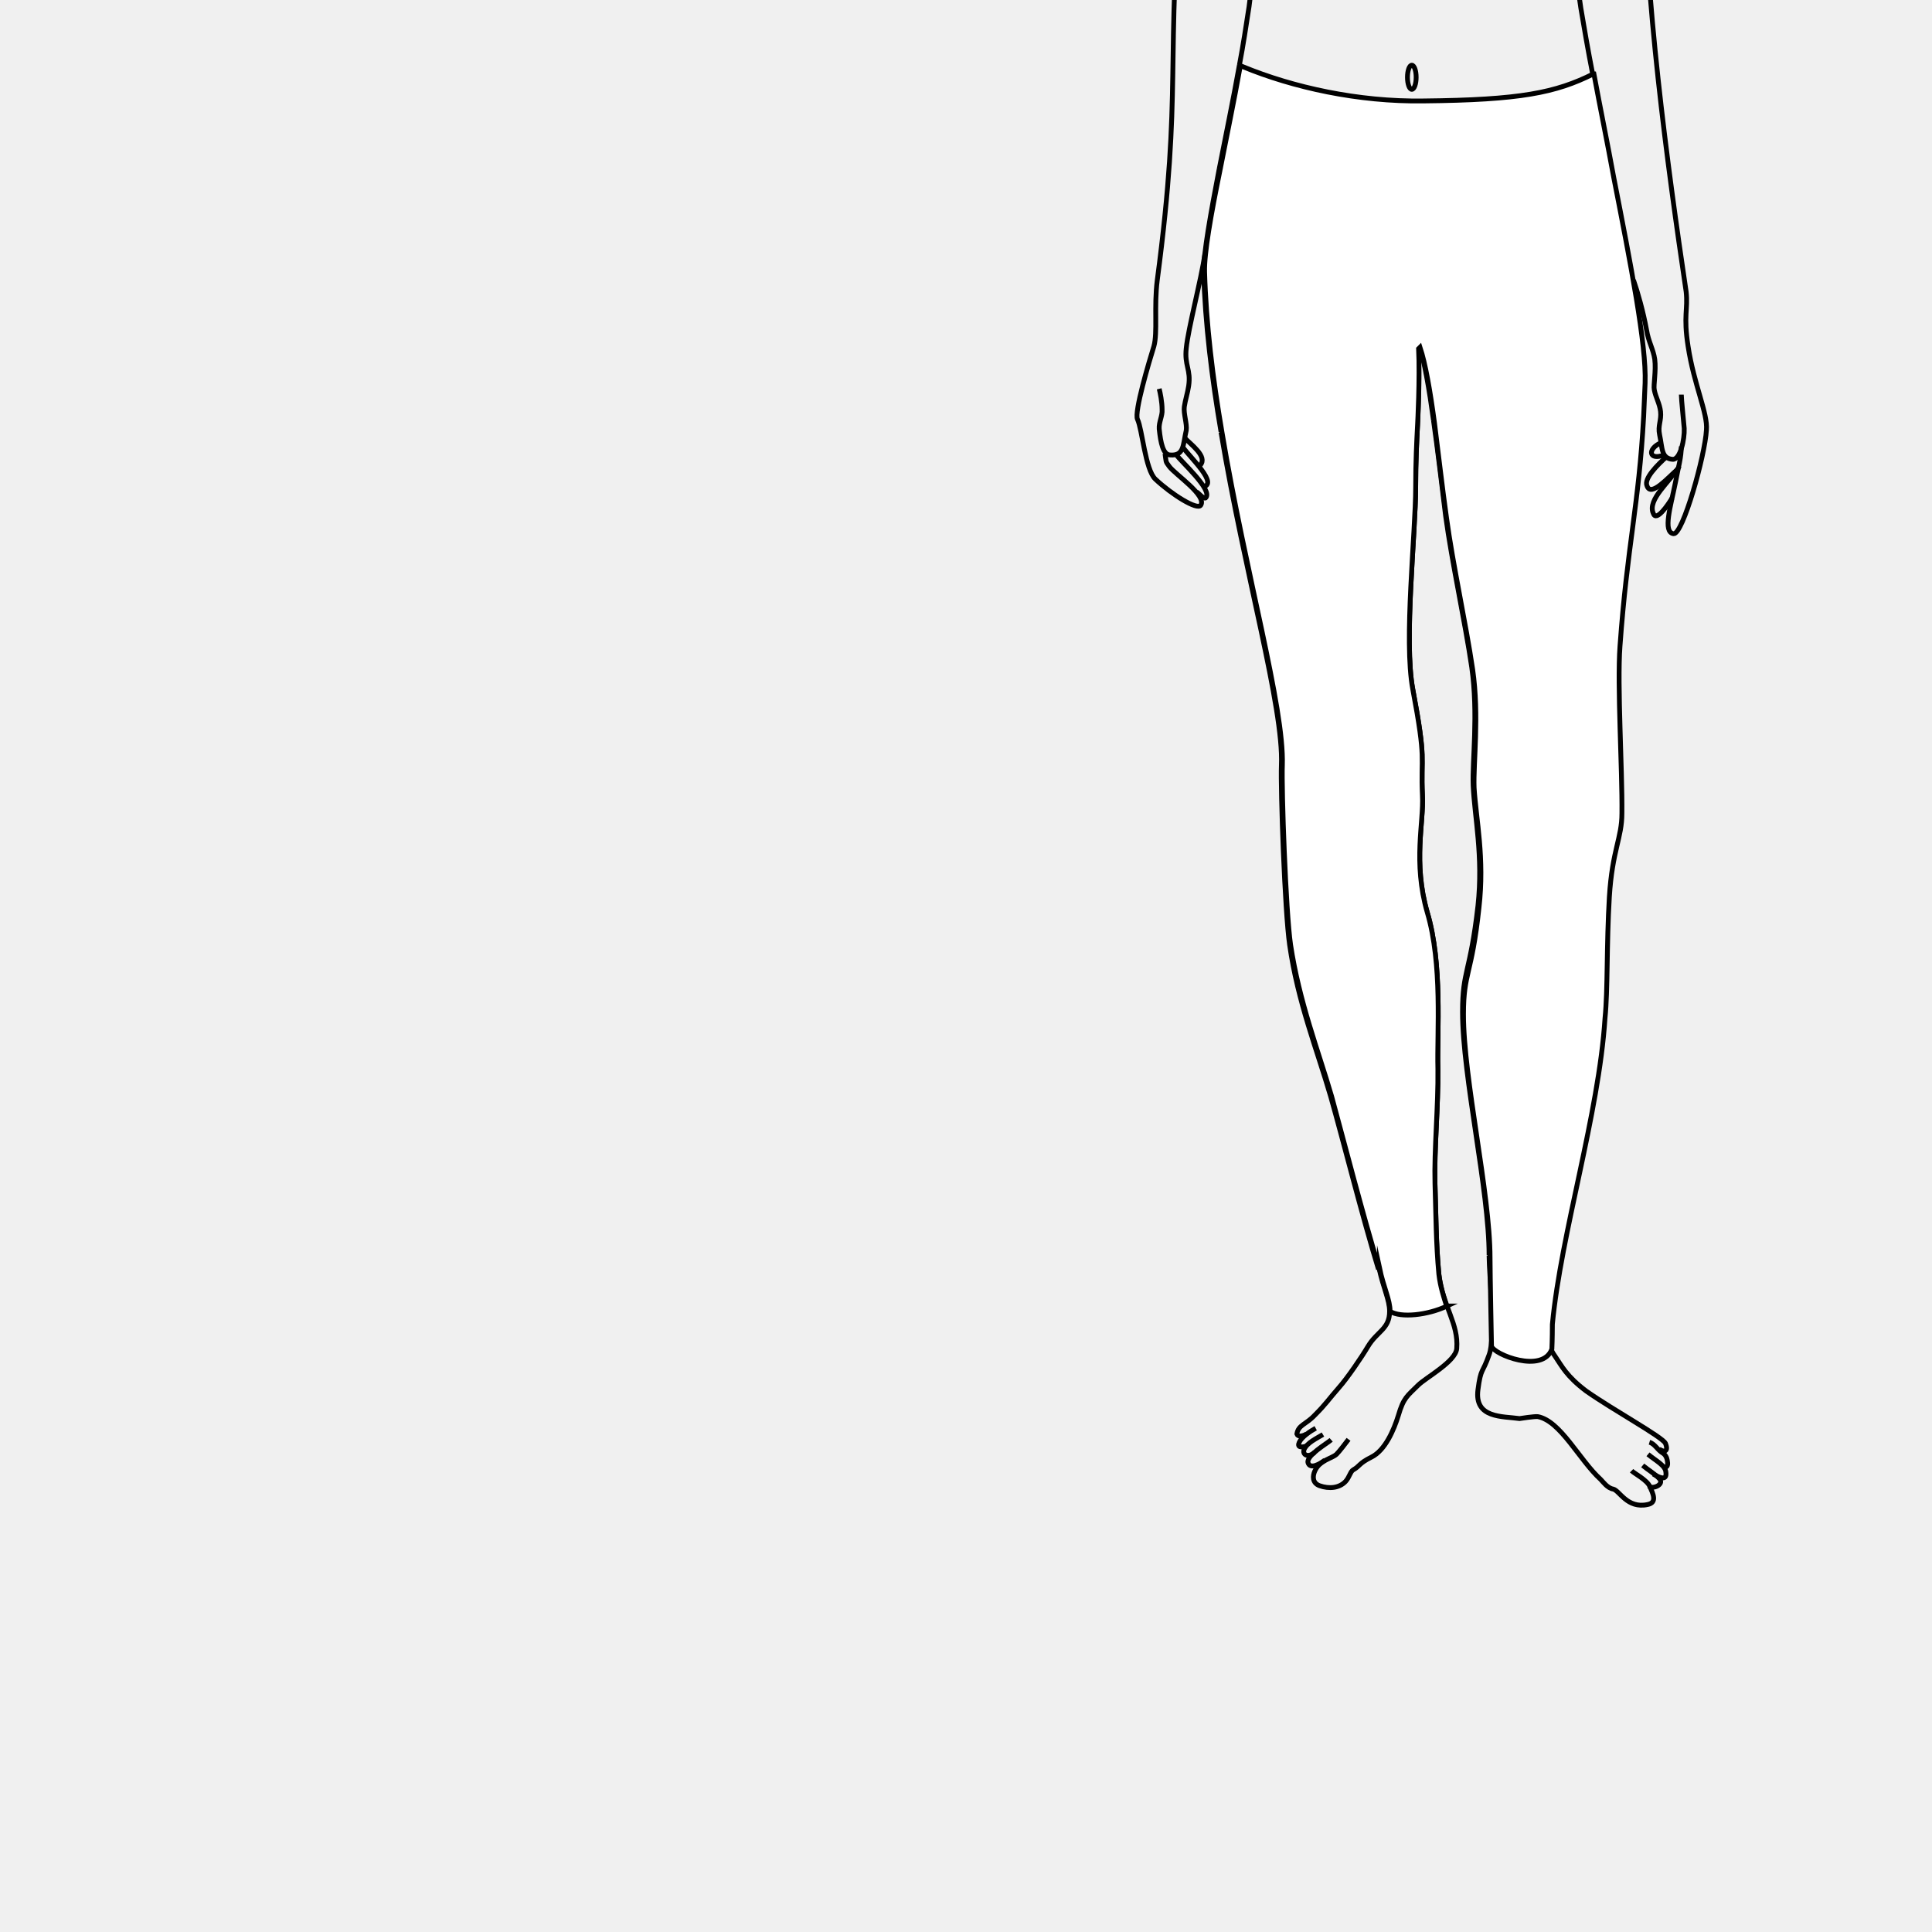
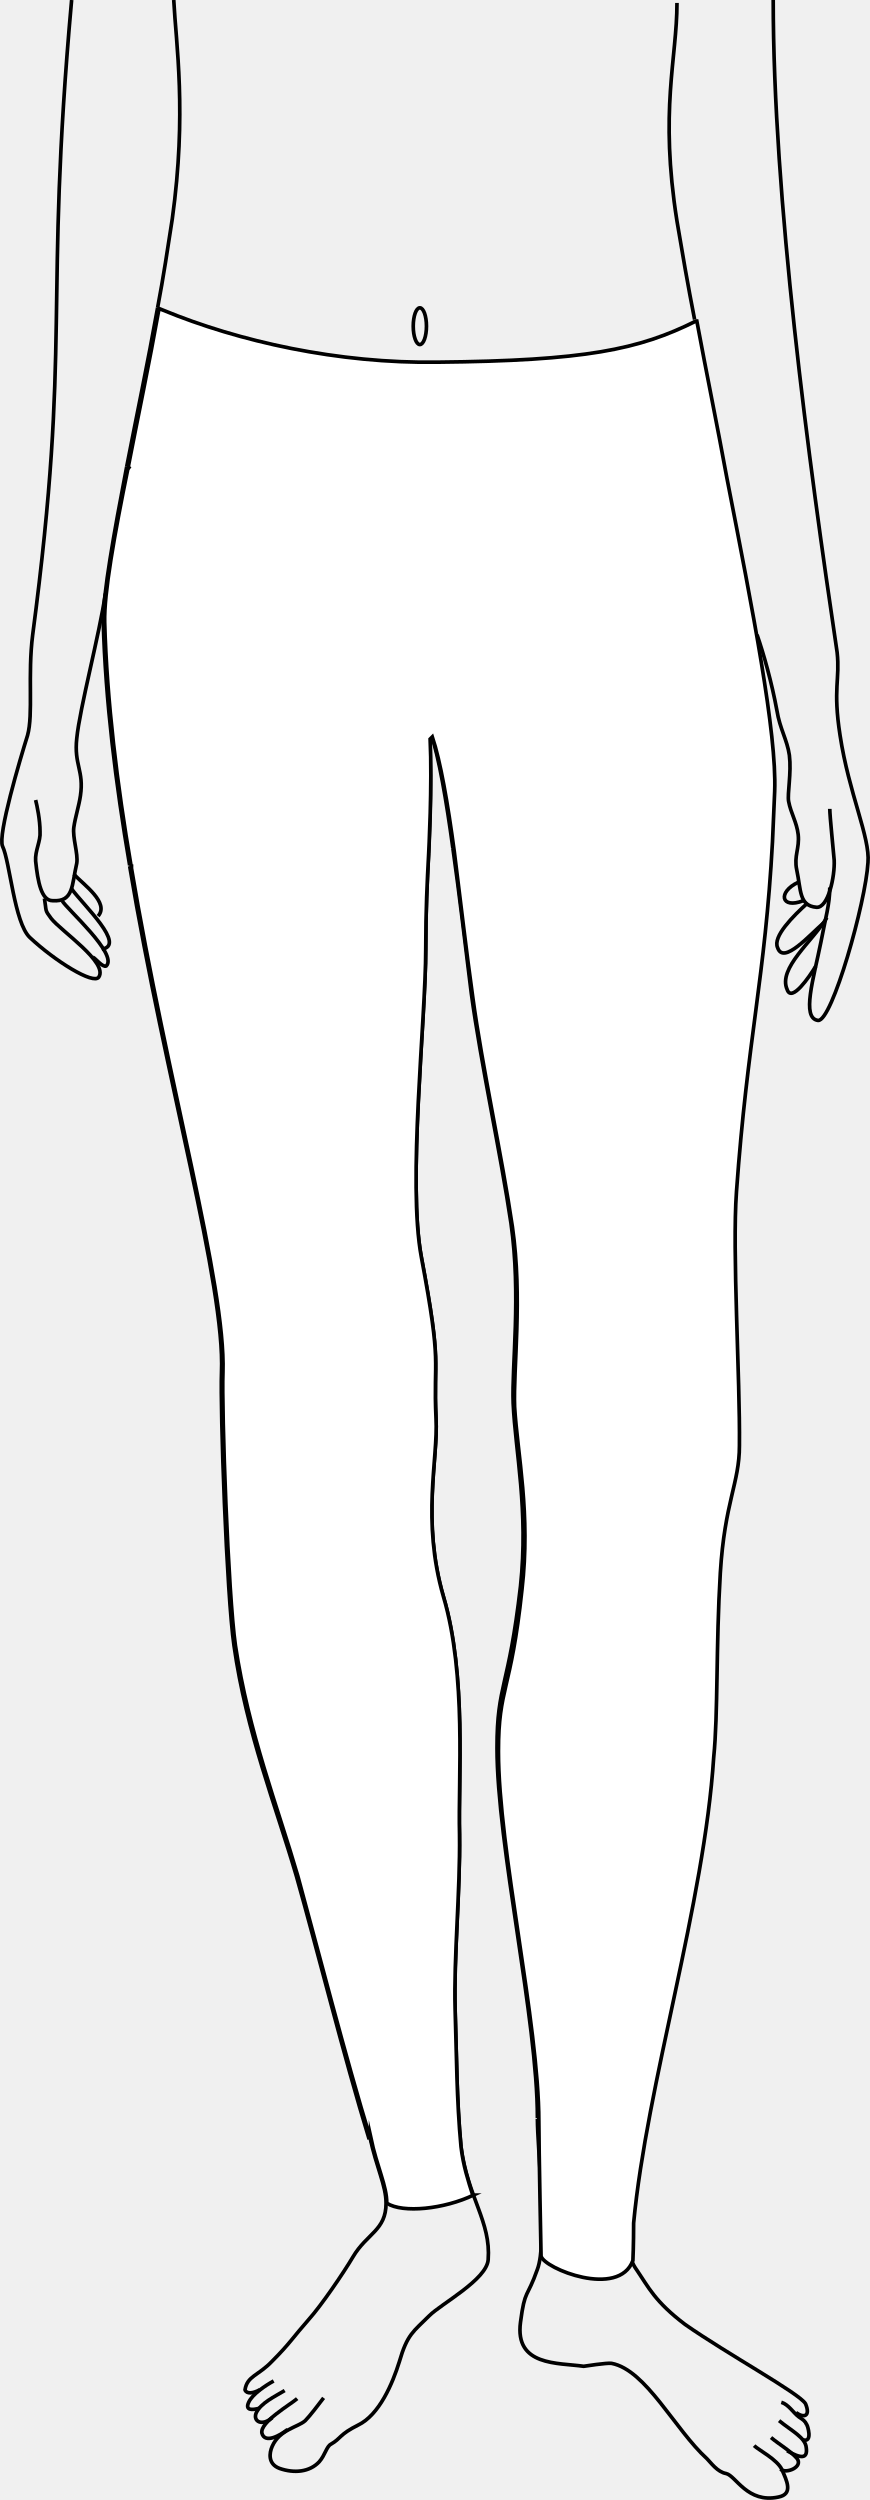
- <svg xmlns="http://www.w3.org/2000/svg" id="doll" version="1.1" x="0px" y="0px" width="800px" height="800px" viewBox="100 -200 400 400" enable-background="new 100 -200 400 400" xml:space="preserve">
+ <svg xmlns="http://www.w3.org/2000/svg" version="1.1" id="doll" x="0px" y="0px" height="600px" viewBox="664.3 -260.8 236.8 680.6" style="enable-background:new 664.3 -260.8 236.8 680.6;" xml:space="preserve">
+   <style type="text/css">
+ 	.st0{fill:none;stroke:#000000;stroke-miterlimit:10;}
+ </style>
  <g id="body">
    <g id="Layer_1_2_">
-       <path fill="none" stroke="#000000" stroke-miterlimit="10" d="M352.8-110.5c4.9,29.3,13,57,12.5,68.9c-0.2,5,0.7,30.3,1.7,37.2    c1.7,11.9,5.7,21.8,8.5,31.4c2.7,9.5,6.5,24.7,9.9,35.8" />
-       <path fill="none" stroke="#000000" stroke-miterlimit="10" d="M352.4-164.9c-1.8,9.4-3.2,17.2-3.2,21.1    c0.3,10.8,1.7,22.1,3.6,33.2" />
-       <path fill="none" stroke="#000000" stroke-miterlimit="10" d="M356.6-186.5c-1.3,7.3-2.9,14.9-4.2,21.6" />
-       <path fill="none" stroke="#000000" stroke-miterlimit="10" d="M358.8-228.4c0.3,5.9,1.8,15.4-0.2,29.8c-0.6,3.9-1.2,7.9-2,12.1" />
-       <path fill="none" stroke="#000000" stroke-miterlimit="10" d="M393.5-112.2c-0.2,3.8-0.4,7.7-0.4,13c0,9.6-2.5,31.8-0.6,41.9    c2.9,15.4,1.6,13.4,2,22c0.3,5.5-2,13.8,1,24.2c3.2,10.8,2,24.7,2.2,32.4c0.1,7.8-0.8,16.7-0.6,23.8c0.2,6.2,0.2,12.3,0.8,18.7" />
-       <path fill="none" stroke="#000000" stroke-miterlimit="10" d="M393.6-128.3c0.3,6.6,0.1,11.1-0.1,16.1" />
-       <path fill="none" stroke="#000000" stroke-miterlimit="10" d="M396.8-112.9c0.9,6.3,1.7,13.3,2.5,19.7c1.3,9.6,4,21.8,5.4,31.3    c1.4,9.8,0.1,19.4,0.3,24.5c0.3,6.6,2.1,14.6,1,24.9c-1.6,14-3.2,13.3-3.2,22c0,13.4,5.5,36.9,5.5,50.4" />
-       <path fill="none" stroke="#000000" stroke-miterlimit="10" d="M393.8-128.6c1.1,3.3,2.1,9.1,3,15.7" />
-       <path fill="none" stroke="#000000" stroke-miterlimit="10" d="M440.1-114c-1,18.5-3.4,26.7-4.9,47.6c-0.6,8.2,0.5,25.4,0.4,34.6    c0,5.1-2,7.6-2.6,17.3c-0.6,9.9-0.3,19.2-0.9,25.1c-1.3,20-9.1,44.4-10.9,63.4" />
-       <path fill="none" stroke="#000000" stroke-miterlimit="10" d="M433.9-163.4c3.5,17.9,6.8,34.7,6.5,42.6c-0.1,2.5-0.2,4.8-0.3,6.9" />
-       <path fill="none" stroke="#000000" stroke-miterlimit="10" d="M429.7-184.8c1.3,7,2.8,14.3,4.1,21.4" />
-       <path fill="none" stroke="#000000" stroke-miterlimit="10" d="M427.3-228c0,7.6-2.4,14.6,0,29.7c0.7,4.2,1.5,8.8,2.4,13.4" />
-       <path fill="none" stroke="#000000" stroke-miterlimit="10" d="M440.4-228.4c0,26.9,4.8,62.6,8.7,88.8c0.4,3.7-0.6,4.9,0.4,11.3    c1.2,7.9,4.1,13.9,3.8,17.3c-0.3,5.4-4.9,21.7-6.8,21.5c-2.3-0.3-0.6-5.7,0.4-10.7c0.6-3.2,1.2-5.1,1.2-7.4" />
-       <ellipse fill="none" stroke="#000000" stroke-miterlimit="10" cx="392.3" cy="-184" rx="0.9" ry="2.5" />
-       <path fill="none" stroke="#000000" stroke-miterlimit="10" d="M436-165.1" />
-       <path fill="none" stroke="#000000" stroke-miterlimit="10" d="M344.9-228.4c-3.8,42.3,0,46.2-5.3,86.4c-0.7,5.5,0.1,10.8-0.7,13.7    c-1,3.2-4.1,13.6-3.4,15.1c1,2.1,1.6,10.4,3.7,12.4c3.4,3.2,8.7,6.5,9.4,5.4c1.3-2-5.2-6.3-6.5-8c-0.9-1.2-0.6-0.9-0.9-2.7" />
-       <path fill="none" stroke="#000000" stroke-miterlimit="10" d="M349.5-147.6c-0.8,5.5-3.5,15.6-3.9,19.7c-0.4,3.6,1,4.4,0.5,7.8    c-0.2,1.4-0.7,2.9-0.9,4.3s0.6,3.6,0.4,4.9c-0.7,3-0.4,5.3-3.3,5.1c-1.5,0-2-2.5-2.3-5.4c-0.1-1.4,0.7-2.7,0.6-4    c0-1.6-0.4-3.5-0.6-4.3" />
-       <path fill="none" stroke="#000000" stroke-miterlimit="10" d="M438.2-142c0.9,2.6,2,6.5,2.7,10.3c0.4,2.5,1.4,4,1.7,6.1    c0.3,2.4-0.3,5.3-0.1,6.3c0.3,1.6,1.1,2.8,1.3,4.5c0.2,1.9-0.6,2.9-0.2,4.8c0.6,2.8,0.3,4.9,2.7,5.1c1.6,0.1,2.5-4.2,2.4-6.4    c-0.1-1.3-0.6-6-0.6-7" />
-       <path fill="none" stroke="#000000" stroke-miterlimit="10" d="M347.8-98.1c0.3,0.1,1.3,1.4,1.8,1.2c1.7-1.6-5.4-7.8-6-8.9" />
-       <path fill="none" stroke="#000000" stroke-miterlimit="10" d="M349-99.2c3.4-0.5-2.5-6-4.1-8.2" />
-       <path fill="none" stroke="#000000" stroke-miterlimit="10" d="M348.5-103.7c1.6-1.8-2-4.3-3.3-5.7" />
-       <path fill="none" stroke="#000000" stroke-miterlimit="10" d="M446.2-96.9c-0.9,1.5-3.3,5-3.9,3.2c-1.3-2.9,3.5-6.6,5.4-9.8" />
-       <path fill="none" stroke="#000000" stroke-miterlimit="10" d="M447.4-102.9c-2,1.7-5.6,5.9-6.4,3.5c-0.7-1.5,2.1-4.3,4.1-6.1" />
-       <path fill="none" stroke="#000000" stroke-miterlimit="10" d="M444.5-105.8c-3.1,1.2-3.5-1.2-0.7-2.5" />
-       <path fill="none" stroke="#000000" stroke-miterlimit="10" d="M408.3,60c0,4,1.4,16.8,0,20.5c-1.4,4-1.7,2.6-2.3,7.2    c-0.8,6,5.1,5.5,8.6,6c0,0,3.2-0.5,3.8-0.4c4.7,0.9,8.6,9,13,13c0.5,0.5,1.4,1.8,2.6,2c1.3,0.3,2.9,4.1,7.1,3.2    c2.1-0.4,1.1-2.3,0.5-3.7c-0.6-1.4-3.2-2.7-3.8-3.3" />
-       <path fill="none" stroke="#000000" stroke-miterlimit="10" d="M421.3,73.9c0,4.5-0.9,4.7,0.6,6.8c1.5,2.2,2.4,4.2,6.5,7.3    c5.7,4,15.6,9.4,16.4,10.8c0.7,1.7-0.2,2-1.3,1.2" />
-       <path fill="none" stroke="#000000" stroke-miterlimit="10" d="M441.4,107.7c0.7,0.7,3.2-0.3,2.2-1.5c-1-1.1-2.3-1.8-3.5-2.8" />
-       <path fill="none" stroke="#000000" stroke-miterlimit="10" d="M442.3,105.2c1.9,1.1,2.8,1.1,2.6-0.4c-0.1-1.4-2-2.3-3.7-3.7" />
-       <path fill="none" stroke="#000000" stroke-miterlimit="10" d="M444.4,103.7c1.5,0.5,0.6-2.1,0.6-2c-0.3-0.6-0.5-0.7-1.1-1.1    c-0.8-0.6-1.4-1.7-2.4-2" />
-       <path fill="none" stroke="#000000" stroke-miterlimit="10" d="M397.9,63.8c0.9,6.9,4.1,10.2,3.7,15.4c-0.2,2.7-6.4,6-8,7.6    c-2.2,2.2-3,2.5-4.1,6.3c-0.9,2.9-2.7,7.2-5.6,8.6c-2.6,1.3-2.3,1.8-3.7,2.6c-0.6,0.3-0.8,1.5-1.6,2.4c-1.3,1.4-3.4,1.6-5.4,0.9    c-1.6-0.6-1.4-2.1-1-3c1-2.3,3.5-2.6,4.5-3.5c0.6-0.6,1.9-2.3,2.5-3.1" />
-       <path fill="none" stroke="#000000" stroke-miterlimit="10" d="M385.5,62.5c0.9,4.2,2.2,6.6,2.2,9c0,3.7-2.6,4.1-4.5,7.3    c-1.3,2.2-4.3,6.6-6,8.5c-2.2,2.5-2.6,3.3-5,5.7c-1.9,2-3.4,2-3.7,3.9c0.2,0.6,1.1,0.5,2,0" />
-       <path fill="none" stroke="#000000" stroke-miterlimit="10" d="M374.3,102.3c-1,0.8-3.1,2-3.5,0.5c-0.3-1.5,3.9-3.9,4.8-4.7" />
-       <path fill="none" stroke="#000000" stroke-miterlimit="10" d="M372.2,100.7c-1.4,1.2-2.6,0.5-2.2-0.6c0.6-1.4,2.6-2.3,3.9-3.1" />
-       <path fill="none" stroke="#000000" stroke-miterlimit="10" d="M370.5,99.4c-1.1,0.3-2,0.3-1.5-0.8c0.5-1.1,2.3-2.3,3.4-2.9" />
+       <path class="st0" d="M699.6-25c9.8,58.6,26,114,25,137.8c-0.4,10,1.4,60.6,3.4,74.4c3.4,23.8,11.4,43.6,17,62.8    c5.4,19,13,49.4,19.8,71.6" />
+       <path class="st0" d="M698.8-133.8c-3.6,18.8-6.4,34.4-6.4,42.2c0.6,21.6,3.4,44.2,7.2,66.4" />
+       <path class="st0" d="M707.2-177c-2.6,14.6-5.8,29.8-8.4,43.2" />
+       <path class="st0" d="M711.6-260.8c0.6,11.8,3.6,30.8-0.4,59.6c-1.2,7.8-2.4,15.8-4,24.2" />
+       <path class="st0" d="M781-28.4c-0.4,7.6-0.8,15.4-0.8,26c0,19.2-5,63.6-1.2,83.8c5.8,30.8,3.2,26.8,4,44c0.6,11-4,27.6,2,48.4    c6.4,21.6,4,49.4,4.4,64.8c0.2,15.6-1.6,33.4-1.2,47.6c0.4,12.4,0.4,24.6,1.6,37.4" />
+       <path class="st0" d="M781.2-60.6c0.6,13.2,0.2,22.2-0.2,32.2" />
+       <path class="st0" d="M787.6-29.8c1.8,12.6,3.4,26.6,5,39.4c2.6,19.2,8,43.6,10.8,62.6c2.8,19.6,0.2,38.8,0.6,49    c0.6,13.2,4.2,29.2,2,49.8c-3.2,28-6.4,26.6-6.4,44c0,26.8,11,73.8,11,100.8" />
+       <path class="st0" d="M781.6-61.2c2.2,6.6,4.2,18.2,6,31.4" />
+       <path class="st0" d="M874.2-32c-2,37-6.8,53.4-9.8,95.2c-1.2,16.4,1,50.8,0.8,69.2c0,10.2-4,15.2-5.2,34.6    c-1.2,19.8-0.6,38.4-1.8,50.2c-2.6,40-18.2,88.8-21.8,126.8" />
+       <path class="st0" d="M861.8-130.8c7,35.8,13.6,69.4,13,85.2c-0.2,5-0.4,9.6-0.6,13.8" />
+       <path class="st0" d="M853.4-173.6c2.6,14,5.6,28.6,8.2,42.8" />
+       <path class="st0" d="M848.6-260c0,15.2-4.8,29.2,0,59.4c1.4,8.4,3,17.6,4.8,26.8" />
+       <path class="st0" d="M874.8-260.8c0,53.8,9.6,125.2,17.4,177.6c0.8,7.4-1.2,9.8,0.8,22.6c2.4,15.8,8.2,27.8,7.6,34.6    c-0.6,10.8-9.8,43.4-13.6,43c-4.6-0.6-1.2-11.4,0.8-21.4c1.2-6.4,2.4-10.2,2.4-14.8" />
+       <ellipse class="st0" cx="778.6" cy="-172" rx="1.8" ry="5" />
+       <path class="st0" d="M866-134.2" />
+       <path class="st0" d="M683.8-260.8c-7.6,84.6,0,92.4-10.6,172.8c-1.4,11,0.2,21.6-1.4,27.4c-2,6.4-8.2,27.2-6.8,30.2    c2,4.2,3.2,20.8,7.4,24.8c6.8,6.4,17.4,13,18.8,10.8c2.6-4-10.4-12.6-13-16c-1.8-2.4-1.2-1.8-1.8-5.4" />
+       <path class="st0" d="M693-99.2c-1.6,11-7,31.2-7.8,39.4c-0.8,7.2,2,8.8,1,15.6c-0.4,2.8-1.4,5.8-1.8,8.6s1.2,7.2,0.8,9.8    c-1.4,6-0.8,10.6-6.6,10.2c-3,0-4-5-4.6-10.8c-0.2-2.8,1.4-5.4,1.2-8c0-3.2-0.8-7-1.2-8.6" />
+       <path class="st0" d="M870.4-88c1.8,5.2,4,13,5.4,20.6c0.8,5,2.8,8,3.4,12.2c0.6,4.8-0.6,10.6-0.2,12.6c0.6,3.2,2.2,5.6,2.6,9    c0.4,3.8-1.2,5.8-0.4,9.6c1.2,5.6,0.6,9.8,5.4,10.2c3.2,0.2,5-8.4,4.8-12.8c-0.2-2.6-1.2-12-1.2-14" />
+       <path class="st0" d="M689.6-0.2c0.6,0.2,2.6,2.8,3.6,2.4c3.4-3.2-10.8-15.6-12-17.8" />
+       <path class="st0" d="M692-2.4c6.8-1-5-12-8.2-16.4" />
+       <path class="st0" d="M691-11.4c3.2-3.6-4-8.6-6.6-11.4" />
+       <path class="st0" d="M886.4,2.2c-1.8,3-6.6,10-7.8,6.4c-2.6-5.8,7-13.2,10.8-19.6" />
+       <path class="st0" d="M888.8-9.8c-4,3.4-11.2,11.8-12.8,7c-1.4-3,4.2-8.6,8.2-12.2" />
+       <path class="st0" d="M883-15.6c-6.2,2.4-7-2.4-1.4-5" />
+       <path class="st0" d="M810.6,316c0,8,2.8,33.6,0,41c-2.8,8-3.4,5.2-4.6,14.4c-1.6,12,10.2,11,17.2,12c0,0,6.4-1,7.6-0.8    c9.4,1.8,17.2,18,26,26c1,1,2.8,3.6,5.2,4c2.6,0.6,5.8,8.2,14.2,6.4c4.2-0.8,2.2-4.6,1-7.4s-6.4-5.4-7.6-6.6" />
+       <path class="st0" d="M836.6,343.8c0,9-1.8,9.4,1.2,13.6c3,4.4,4.8,8.4,13,14.6c11.4,8,31.2,18.8,32.8,21.6c1.4,3.4-0.4,4-2.6,2.4" />
+       <path class="st0" d="M876.8,411.4c1.4,1.4,6.4-0.6,4.4-3c-2-2.2-4.6-3.6-7-5.6" />
+       <path class="st0" d="M878.6,406.4c3.8,2.2,5.6,2.2,5.2-0.8c-0.2-2.8-4-4.6-7.4-7.4" />
+       <path class="st0" d="M882.8,403.4c3,1,1.2-4.2,1.2-4c-0.6-1.2-1-1.4-2.2-2.2c-1.6-1.2-2.8-3.4-4.8-4" />
+       <path class="st0" d="M789.8,323.6c1.8,13.8,8.2,20.4,7.4,30.8c-0.4,5.4-12.8,12-16,15.2c-4.4,4.4-6,5-8.2,12.6    c-1.8,5.8-5.4,14.4-11.2,17.2c-5.2,2.6-4.6,3.6-7.4,5.2c-1.2,0.6-1.6,3-3.2,4.8c-2.6,2.8-6.8,3.2-10.8,1.8c-3.2-1.2-2.8-4.2-2-6    c2-4.6,7-5.2,9-7c1.2-1.2,3.8-4.6,5-6.2" />
+       <path class="st0" d="M765,321c1.8,8.4,4.4,13.2,4.4,18c0,7.4-5.2,8.2-9,14.6c-2.6,4.4-8.6,13.2-12,17c-4.4,5-5.2,6.6-10,11.4    c-3.8,4-6.8,4-7.4,7.8c0.4,1.2,2.2,1,4,0" />
+       <path class="st0" d="M742.6,400.6c-2,1.6-6.2,4-7,1c-0.6-3,7.8-7.8,9.6-9.4" />
+       <path class="st0" d="M738.4,397.4c-2.8,2.4-5.2,1-4.4-1.2c1.2-2.8,5.2-4.6,7.8-6.2" />
+       <path class="st0" d="M735,394.8c-2.2,0.6-4,0.6-3-1.6c1-2.2,4.6-4.6,6.8-5.8" />
    </g>
  </g>
  <g id="low-waist">
-     <path id="lowWaist" visibility="hidden" fill="#FFFFFF" stroke="#000000" stroke-miterlimit="10" d="M396.8-112.9L396.8-112.9c-0.9-6.7-1.9-12.4-3-15.7l-0.3,0.3   c0.3,6.6-0.1,16.1-0.1,16.1h0c-0.2,3.8-0.4,7.7-0.4,13c0,9.6-2.5,31.8-0.6,41.9c2.9,15.4,1.6,13.4,2,22c0.3,5.5-2,13.8,1,24.2   c3.2,10.8,2,24.7,2.2,32.4c0.1,7.8-0.8,16.7-0.6,23.8c0.2,6.2,0.2,12.3,0.8,18.7l0,0c0.3,2.6,1,4.7,1.6,6.6l0.1,0   c-4,1.9-9.6,2.5-11.8,1.1c0-2.4-1.3-4.8-2.2-9l0,0.3c-3.4-11.1-7.3-26.3-9.9-35.8c-2.8-9.6-6.7-19.5-8.5-31.4   c-1-6.9-1.9-32.2-1.7-37.2c0.4-11.9-7.6-39.6-12.5-68.9l0.3,0l-0.3,0c-1.9-11.1-3.3-22.4-3.6-33.2c-0.1-3.9,1.3-11.8,3.2-21.1   l0.3,0.2c12.8,6.4,24.1,8.6,38.9,9.3c16.7,0.6,27-2.9,42.3-8.1h0c3.5,17.9,6.8,34.7,6.5,42.6c-0.1,2.5-0.2,4.8-0.3,6.9   c-1,18.5-3.4,26.7-4.9,47.6c-0.6,8.2,0.5,25.4,0.4,34.6c0,5.1-2,7.6-2.6,17.3c-0.6,9.9-0.3,19.2-0.9,25.1   c-1.3,20-9.1,44.4-10.9,63.4c0,3-0.4,4.1-0.2,5.1l0.1,0c-1.9,5.2-12.1,1.1-12.5-0.6l0,0.3c0.6-5-0.4-15.2-0.4-18.6   c0-13.4-5.5-36.9-5.5-50.4c0-8.8,1.7-8,3.2-22c1.2-10.4-0.6-18.3-1-24.9c-0.2-5.2,1.1-14.8-0.3-24.5c-1.4-9.5-4.1-21.7-5.4-31.3   C398.5-99.5,397.7-106.6,396.8-112.9" />
+     <path id="lowWaist" visibility="hidden" fill="#FFFFFF" stroke="#000000" stroke-miterlimit="10" d="M787.6-29.8L787.6-29.8c-1.8-13.4-3.8-24.8-6-31.4l-0.6,0.6c0.6,13.2-0.2,32.2-0.2,32.2l0,0   c-0.4,7.6-0.8,15.4-0.8,26c0,19.2-5,63.6-1.2,83.8c5.8,30.8,3.2,26.8,4,44c0.6,11-4,27.6,2,48.4c6.4,21.6,4,49.4,4.4,64.8   c0.2,15.6-1.6,33.4-1.2,47.6c0.4,12.4,0.4,24.6,1.6,37.4l0,0c0.6,5.2,2,9.4,3.2,13.2h0.2c-8,3.8-19.2,5-23.6,2.2   c0-4.8-2.6-9.6-4.4-18v0.6c-6.8-22.2-14.6-52.6-19.8-71.6c-5.6-19.2-13.4-39-17-62.8c-2-13.8-3.8-64.4-3.4-74.4   c0.8-23.8-15.2-79.2-25-137.8h0.6h-0.6c-3.8-22.2-6.6-44.8-7.2-66.4c-0.2-7.8,2.6-23.6,6.4-42.2l0.6,0.4   c25.6,12.8,48.2,17.2,77.8,18.6c33.4,1.2,54-5.8,84.6-16.2l0,0c7,35.8,13.6,69.4,13,85.2c-0.2,5-0.4,9.6-0.6,13.8   c-2,37-6.8,53.4-9.8,95.2c-1.2,16.4,1,50.8,0.8,69.2c0,10.2-4,15.2-5.2,34.6c-1.2,19.8-0.6,38.4-1.8,50.2   c-2.6,40-18.2,88.8-21.8,126.8c0,6-0.8,8.2-0.4,10.2h0.2c-3.8,10.4-24.2,2.2-25-1.2v0.6c1.2-10-0.8-30.4-0.8-37.2   c0-26.8-11-73.8-11-100.8c0-17.6,3.4-16,6.4-44c2.4-20.8-1.2-36.6-2-49.8c-0.4-10.4,2.2-29.6-0.6-49c-2.8-19-8.2-43.4-10.8-62.6   C791-3,789.4-17.2,787.6-29.8" />
  </g>
  <g id="high-waist">
-     <path id="highWaist" visibility="visible" fill="#FFFFFF" stroke="#000000" stroke-miterlimit="10" d="M393.5-112.2c-0.2,3.8-0.4,7.7-0.4,13c0,9.6-2.5,31.8-0.6,41.9   c2.9,15.4,1.6,13.4,2,22c0.3,5.5-2,13.8,1,24.2c3.2,10.8,2,24.7,2.2,32.4c0.1,7.8-0.8,16.7-0.6,23.8c0.2,6.2,0.2,12.3,0.8,18.7l0,0   c0.3,2.6,1,4.7,1.6,6.6l0.1,0c-4,1.9-9.6,2.5-11.8,1.1c0-2.4-1.3-4.8-2.2-9l0,0.3c-3.4-11.1-7.3-26.3-9.9-35.8   c-2.8-9.6-6.7-19.5-8.5-31.4c-1-6.9-1.9-32.2-1.7-37.2c0.4-11.9-7.6-39.6-12.5-68.9l0.3,0l-0.3,0c-1.9-11.1-3.3-22.4-3.6-33.2   c-0.1-3.9,1.3-11.8,3.2-21.1l0.3,0.2l-0.3-0.2c1.3-6.7,2.9-14.3,4.2-21.6l0.5,0.2c10.4,4.3,23.9,7.3,37.4,7.1   c20.1-0.2,27.4-1.7,35.2-5.6l0.1,0c1.3,7,2.8,14.3,4.1,21.4h0h0c3.5,17.9,6.8,34.7,6.5,42.6c-0.1,2.5-0.2,4.8-0.3,6.9   c-1,18.5-3.4,26.7-4.9,47.6c-0.6,8.2,0.5,25.4,0.4,34.6c0,5.1-2,7.6-2.6,17.3c-0.6,9.9-0.3,19.2-0.9,25.1   c-1.3,20-9.1,44.4-10.9,63.4c0,3-0.1,5.1-0.1,5.1c-1.9,5.2-12.1,1.1-12.5-0.6c0,0-0.3-14.9-0.3-18.3c0-13.4-5.5-36.9-5.5-50.4   c0-8.8,1.7-8,3.2-22c1.2-10.4-0.6-18.3-1-24.9c-0.2-5.2,1.1-14.8-0.3-24.5c-1.4-9.5-4.1-21.7-5.4-31.3c-0.9-6.4-1.7-13.4-2.5-19.7   l0,0c-0.9-6.7-1.9-12.4-3-15.7l-0.3,0.3C394-121.7,393.5-112.2,393.5-112.2L393.5-112.2z" />
+     <path id="highWaist" visibility="visible" fill="#FFFFFF" stroke="#000000" stroke-miterlimit="10" d="M781-28.4c-0.4,7.6-0.8,15.4-0.8,26c0,19.2-5,63.6-1.2,83.8c5.8,30.8,3.2,26.8,4,44   c0.6,11-4,27.6,2,48.4c6.4,21.6,4,49.4,4.4,64.8c0.2,15.6-1.6,33.4-1.2,47.6c0.4,12.4,0.4,24.6,1.6,37.4l0,0   c0.6,5.2,2,9.4,3.2,13.2h0.2c-8,3.8-19.2,5-23.6,2.2c0-4.8-2.6-9.6-4.4-18v0.6c-6.8-22.2-14.6-52.6-19.8-71.6   c-5.6-19.2-13.4-39-17-62.8c-2-13.8-3.8-64.4-3.4-74.4C725.8,89,709.8,33.6,700-25h0.6H700c-3.8-22.2-6.6-44.8-7.2-66.4   c-0.2-7.8,2.6-23.6,6.4-42.2l0.6,0.4l-0.6-0.4c2.6-13.4,5.8-28.6,8.4-43.2l1,0.4c20.8,8.6,47.8,14.6,74.8,14.2   c40.2-0.4,54.8-3.4,70.4-11.2h0.2c2.6,14,5.6,28.6,8.2,42.8l0,0l0,0c7,35.8,13.6,69.4,13,85.2c-0.2,5-0.4,9.6-0.6,13.8   c-2,37-6.8,53.4-9.8,95.2c-1.2,16.4,1,50.8,0.8,69.2c0,10.2-4,15.2-5.2,34.6c-1.2,19.8-0.6,38.4-1.8,50.2   c-2.6,40-18.2,88.8-21.8,126.8c0,6-0.2,10.2-0.2,10.2c-3.8,10.4-24.2,2.2-25-1.2c0,0-0.6-29.8-0.6-36.6c0-26.8-11-73.8-11-100.8   c0-17.6,3.4-16,6.4-44c2.4-20.8-1.2-36.6-2-49.8c-0.4-10.4,2.2-29.6-0.6-49c-2.8-19-8.2-43.4-10.8-62.6c-1.8-12.8-3.4-26.8-5-39.4   l0,0c-1.8-13.4-3.8-24.8-6-31.4l-0.6,0.6C782-47.4,781-28.4,781-28.4L781-28.4z" />
  </g>
</svg>
